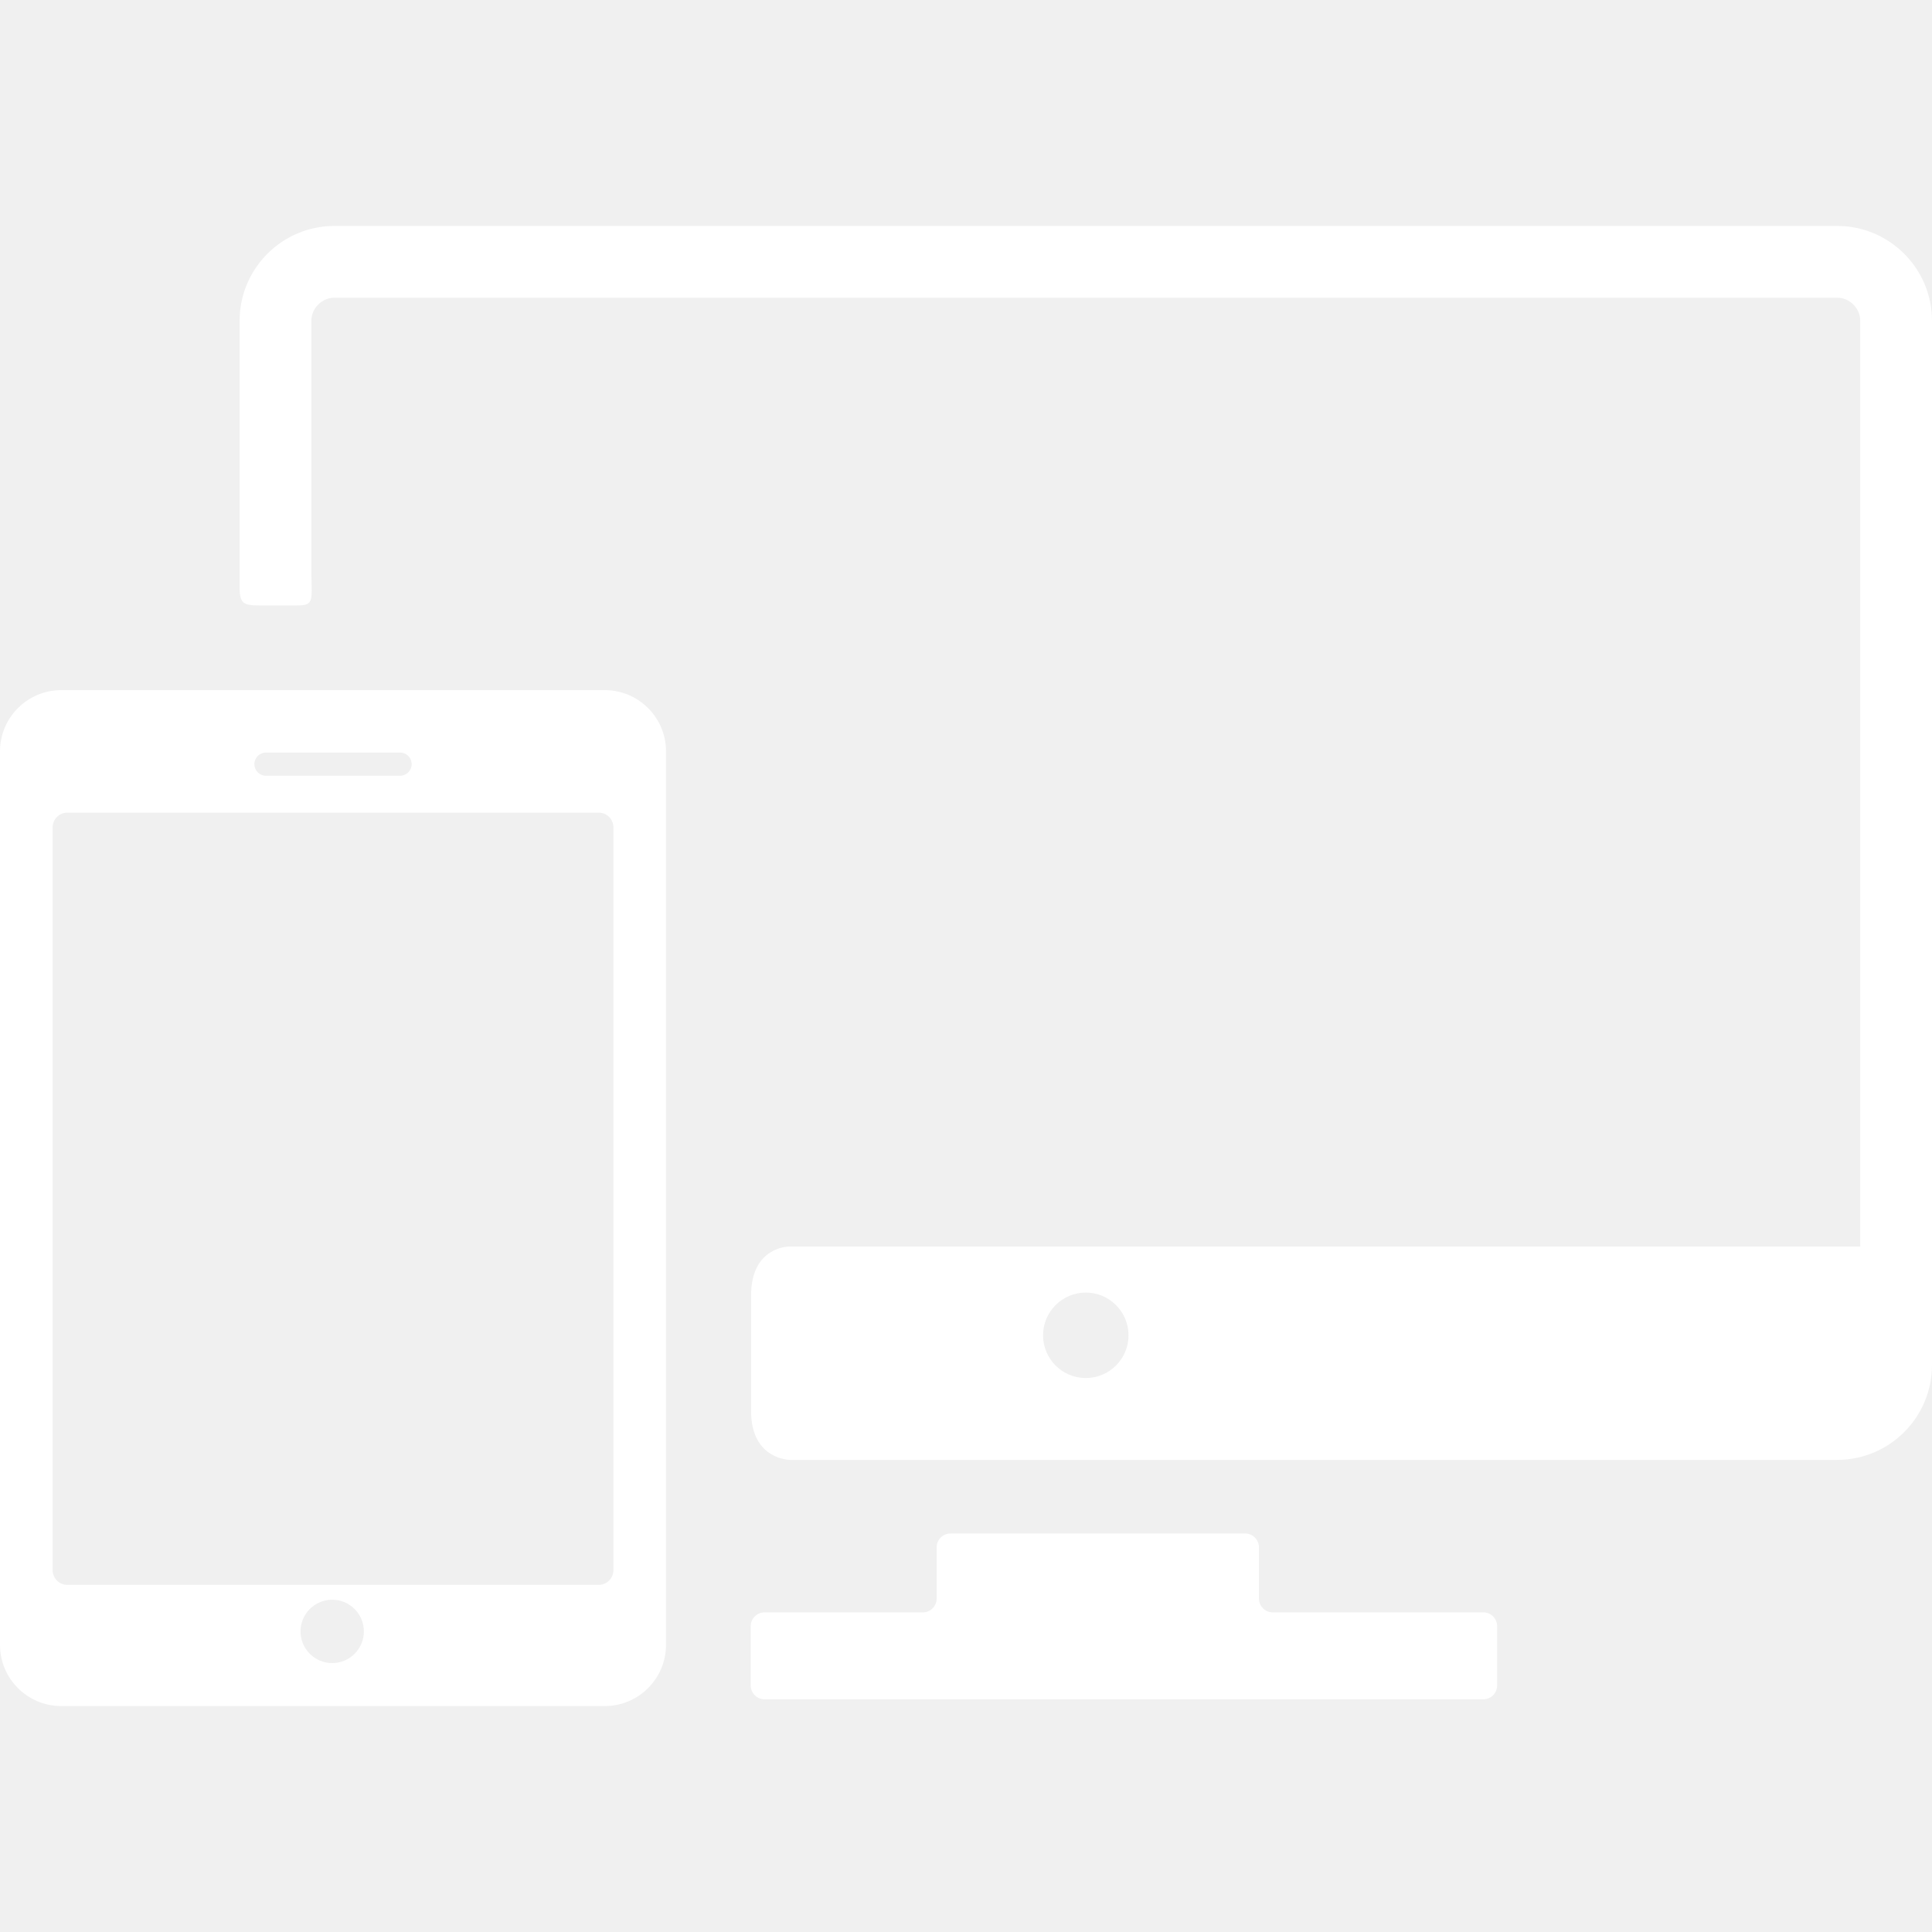
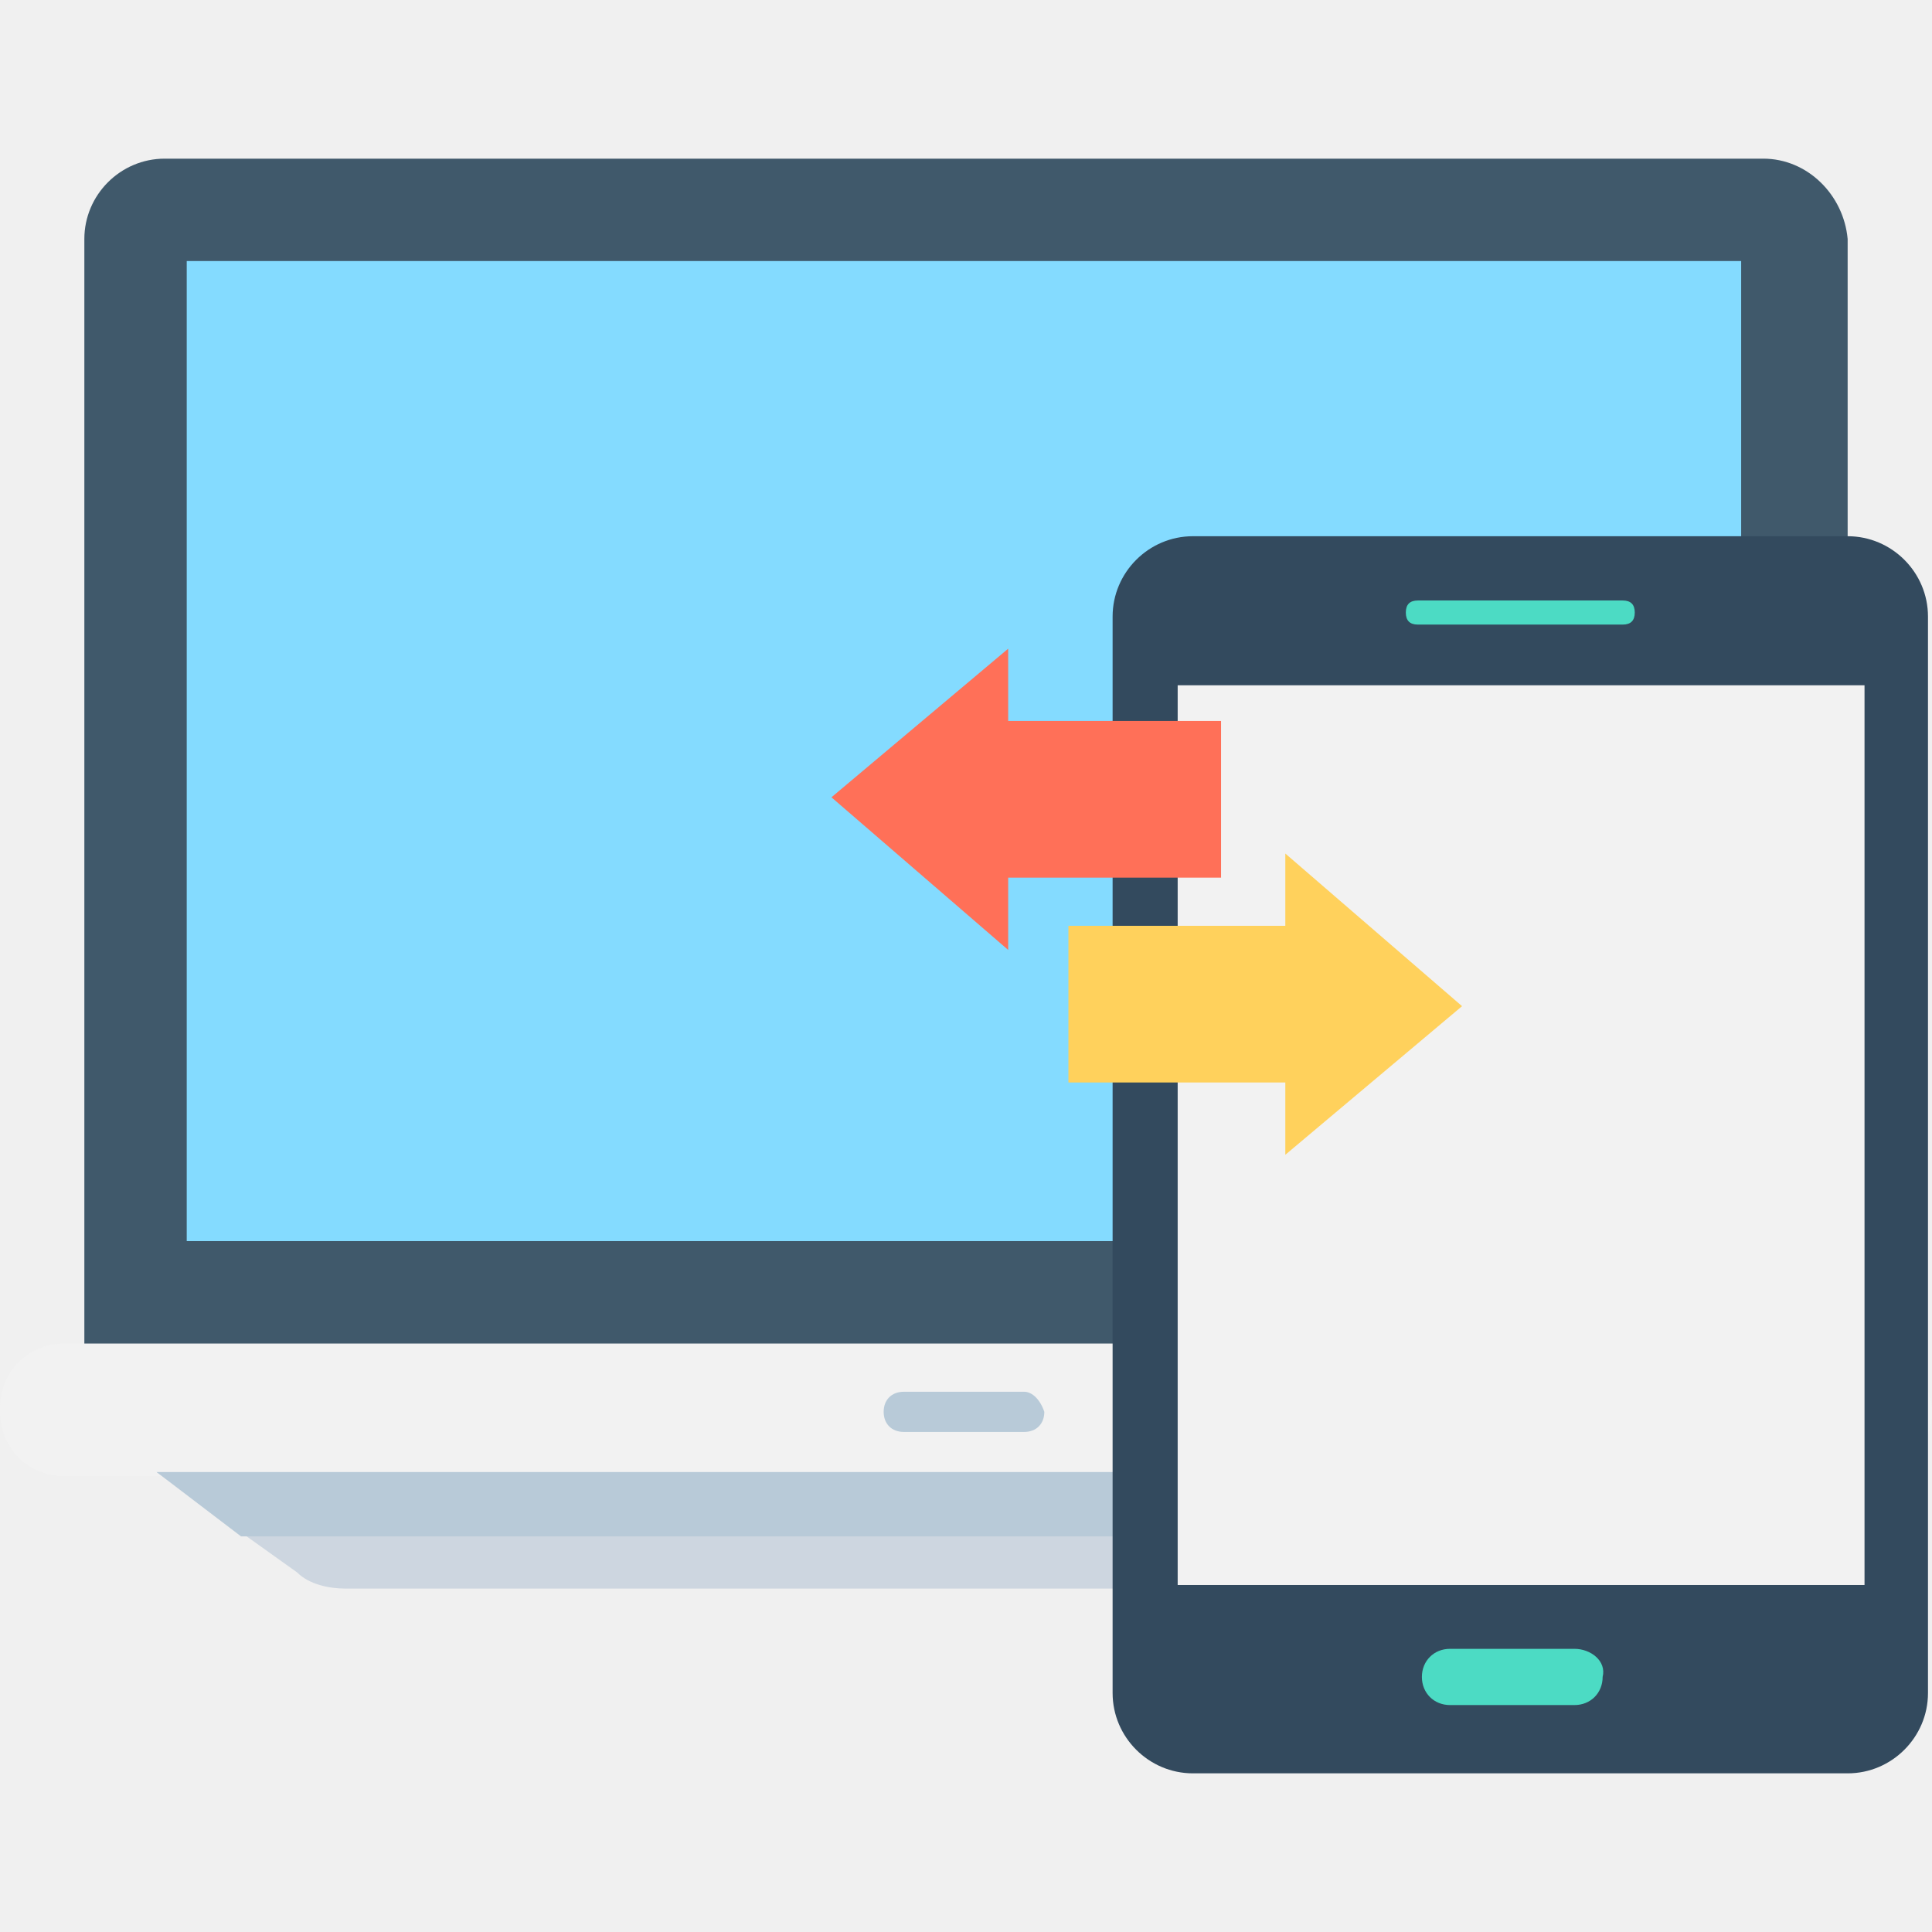
- <svg xmlns="http://www.w3.org/2000/svg" version="1.1" id="Capa_1" x="0px" y="0px" width="512px" height="512px" viewBox="0 0 396.494 396.494" style="enable-background:new 0 0 396.494 396.494;" xml:space="preserve">
+ <svg xmlns="http://www.w3.org/2000/svg" version="1.1" id="Layer_1" x="0px" y="0px" viewBox="0 0 502.596 502.596" style="enable-background:new 0 0 502.596 502.596;" xml:space="preserve">
+   <path style="fill:#F2F2F2;" d="M484.833,349.518H16.718C7.314,349.518,0,356.833,0,366.237v1.045C0,376.686,7.314,384,16.718,384  h469.159c9.404,0,16.718-7.314,16.718-16.718v-1.045C501.551,356.833,494.237,349.518,484.833,349.518z" />
+   <path style="fill:#CDD6E0;" d="M460.8,382.955l-21.943,15.673l-14.629,10.449c-4.18,2.09-8.359,4.18-12.539,4.18H89.861  c-4.18,0-9.404-1.045-12.539-4.18l-14.629-10.449l-21.943-15.673H460.8z" />
+   <polygon style="fill:#B8CAD8;" points="460.8,382.955 438.857,399.673 62.694,399.673 40.751,382.955 " />
+   <path style="fill:#40596B;" d="M458.71,41.273H42.841c-11.494,0-20.898,9.404-20.898,20.898v287.347h458.71V62.171  C479.608,50.678,470.204,41.273,458.71,41.273z" />
+   <rect x="48.577" y="67.908" style="fill:#84DBFF;" width="404.375" height="254.955" />
+   <path style="fill:#B8CAD8;" d="M266.449,362.057h-31.347c-3.135,0-5.224,2.09-5.224,5.224c0,3.135,2.09,5.224,5.224,5.224h31.347  c3.135,0,5.224-2.09,5.224-5.224C270.629,364.147,268.539,362.057,266.449,362.057z" />
+   <path style="fill:#334A5E;" d="M480.653,139.494H310.335c-11.494,0-20.898,9.404-20.898,20.898v280.033  c0,11.494,9.404,20.898,20.898,20.898h170.318c11.494,0,20.898-9.404,20.898-20.898V160.392  C501.551,148.898,492.147,139.494,480.653,139.494z" />
+   <rect x="306.364" y="178.27" style="fill:#F2F2F2;" width="178.678" height="234.057" />
  <g>
-     <path d="M304.42,330.901h-43.219c-1.56,0-2.834-1.273-2.834-2.834v-10.52c0-1.559-1.275-2.834-2.834-2.834h-60.475   c-1.56,0-2.835,1.275-2.835,2.834v10.52c0,1.561-1.275,2.834-2.835,2.834h-32.491c-1.56,0-2.835,1.275-2.835,2.834v12.17   c0,1.559,1.275,2.834,2.835,2.834h147.521c1.559,0,2.834-1.275,2.834-2.834v-12.17C307.254,332.179,305.979,330.901,304.42,330.901   z" fill="#FFFFFF" />
-     <g>
-       <path d="M377.032,46.368h-308.4c-10.73,0-19.459,8.73-19.459,19.462c0,0,0,37.109,0,50.761c0,6.711-0.498,7.66,4.004,7.66    c2.391,0,5.039,0,7.72,0c3.778,0,3.003-0.949,3.003-7.785c0-13.621,0-50.636,0-50.636c0-2.565,2.168-4.733,4.732-4.733h308.4    c2.563,0,4.731,2.168,4.731,4.733v189.999h-219.87c0,0-7.749-0.014-7.749,10.006c0,5.941,0,17.823,0,23.766    c0,10.006,8,10.006,8,10.006h214.888c10.729,0,19.461-8.729,19.461-19.459V65.83C396.493,55.099,387.763,46.368,377.032,46.368z     M222.833,282.804c-4.845,0-8.771-3.926-8.771-8.768s3.926-8.77,8.771-8.77c4.84,0,8.767,3.928,8.767,8.77    S227.673,282.804,222.833,282.804z" fill="#FFFFFF" />
-       <path d="M124.125,141.633H12.559C5.632,141.633,0,147.266,0,154.193v183.372c0,6.926,5.632,12.561,12.559,12.561h111.566    c6.923,0,12.559-5.635,12.559-12.561V154.193C136.684,147.266,131.048,141.633,124.125,141.633z M54.58,154.443h27.523    c1.313,0,2.38,1.064,2.38,2.381c0,1.314-1.066,2.379-2.38,2.379H54.58c-1.315,0-2.379-1.065-2.379-2.379    C52.201,155.507,53.265,154.443,54.58,154.443z M68.175,341.304c-3.59,0-6.5-2.91-6.5-6.5s2.91-6.5,6.5-6.5s6.5,2.91,6.5,6.5    S71.765,341.304,68.175,341.304z M125.893,322.2c0,1.676-1.342,3.047-2.98,3.047H13.774c-1.639,0-2.98-1.371-2.98-3.047V169.825    c0-1.676,1.342-3.046,2.98-3.046h109.139c1.639,0,2.98,1.371,2.98,3.046V322.2z" fill="#FFFFFF" />
-     </g>
+     <path style="fill:#4CDBC4;" d="M409.6,428.931h-32.392c-4.18,0-7.314,3.135-7.314,7.314c0,4.18,3.135,7.314,7.314,7.314H409.6   c4.18,0,7.314-3.135,7.314-7.314C417.959,432.065,413.78,428.931,409.6,428.931z" />
+     <path style="fill:#4CDBC4;" d="M422.139,156.212h-53.29c-2.09,0-3.135,1.045-3.135,3.135c0,2.09,1.045,3.135,3.135,3.135h53.29   c2.09,0,3.135-1.045,3.135-3.135C425.273,157.257,424.229,156.212,422.139,156.212z" />
  </g>
+   <polygon style="fill:#FF7058;" points="317.649,187.559 262.269,187.559 262.269,168.751 216.294,207.412 262.269,247.118   262.269,228.31 317.649,228.31 " />
+   <polygon style="fill:#FFD15C;" points="277.943,281.6 334.367,281.6 334.367,300.408 380.343,261.747 334.367,222.041   334.367,240.849 277.943,240.849 " />
  <g>
</g>
  <g>
</g>
  <g>
</g>
  <g>
</g>
  <g>
</g>
  <g>
</g>
  <g>
</g>
  <g>
</g>
  <g>
</g>
  <g>
</g>
  <g>
</g>
  <g>
</g>
  <g>
</g>
  <g>
</g>
  <g>
</g>
</svg>
